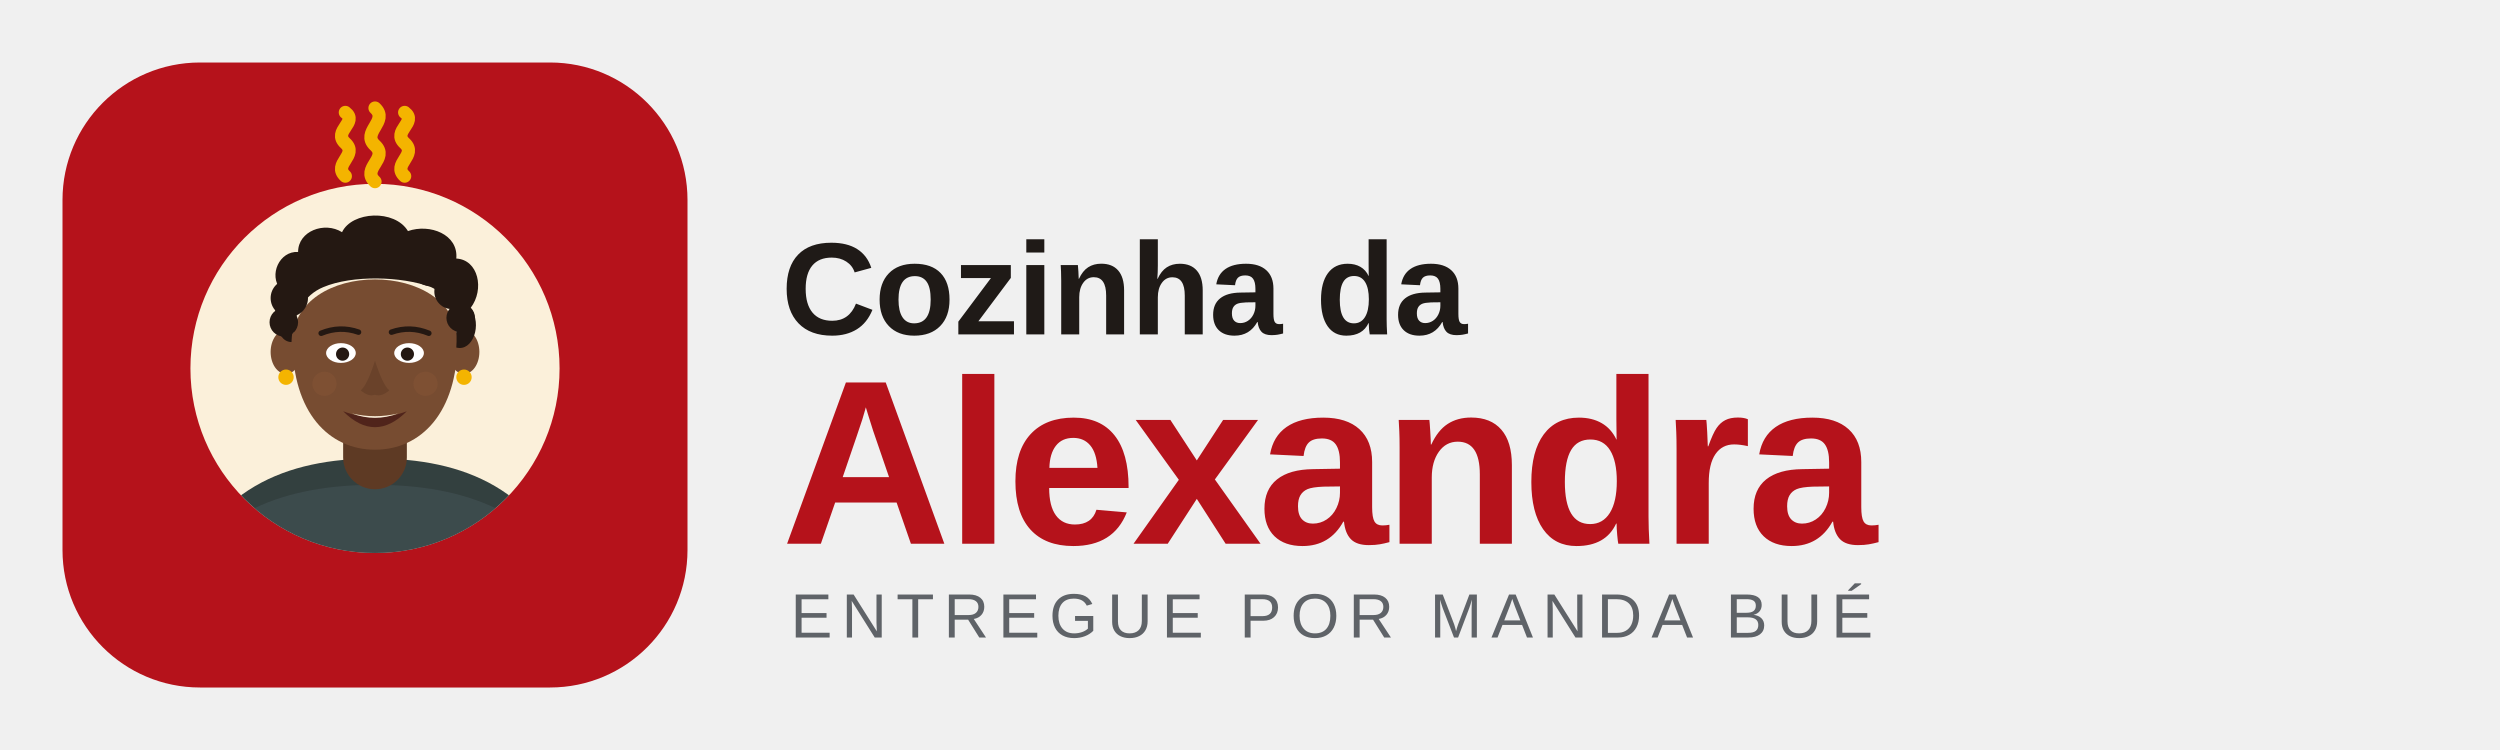
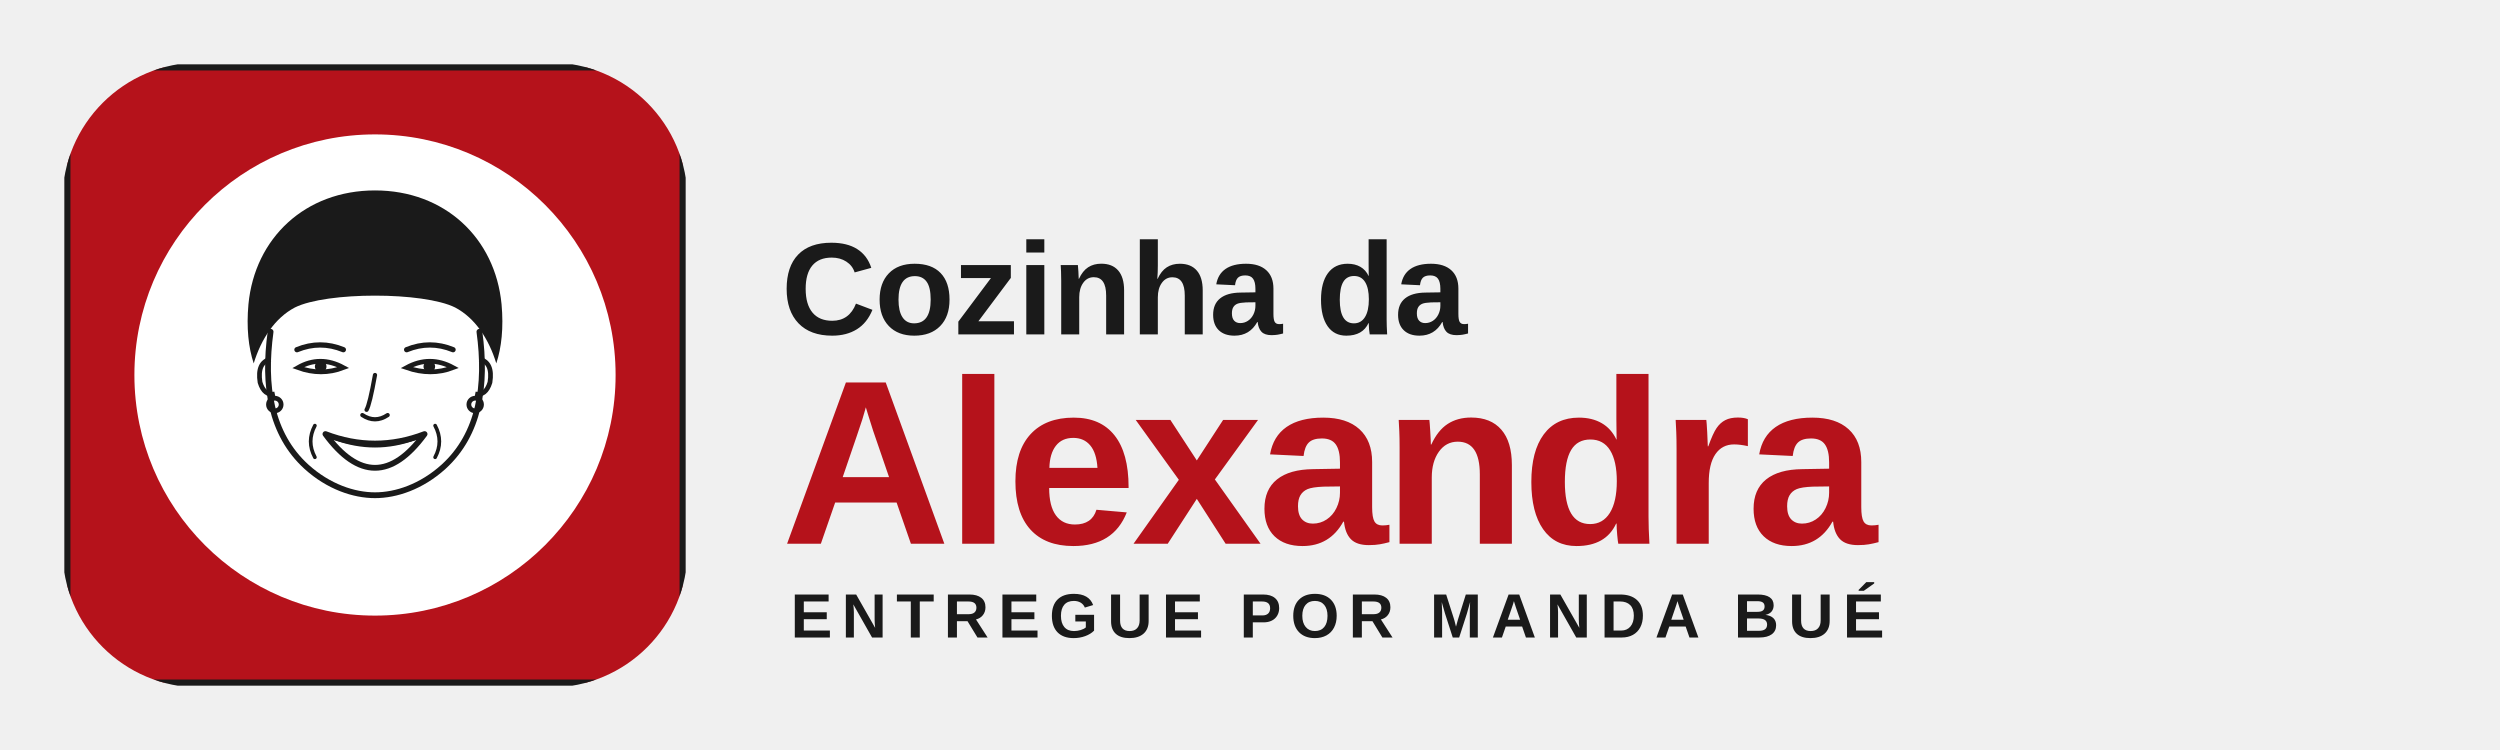
<svg xmlns="http://www.w3.org/2000/svg" width="1600" height="480" viewBox="0 0 1600 480">
  <defs>
    <clipPath id="c">
      <rect x="40" y="40" width="400" height="400" rx="88" />
    </clipPath>
  </defs>
  <g clip-path="url(#c)">
    <g transform="translate(40 40) scale(0.390625)">
-       <rect width="1024" height="1024" fill="#B5121B" />
+       <rect x="8" y="8" width="1008" height="1008" rx="150" fill="#B5121B" stroke="#1A1A1A" stroke-width="10" />
      <g transform="translate(51.2 51.2) scale(0.9)">
-         <clipPath id="prato">
-           <circle cx="512" cy="500" r="336" />
-         </clipPath>
-         <circle cx="512" cy="500" r="336" fill="#FBF0DA" />
-         <g clip-path="url(#prato)">
-           <path d="M150 905 C210 718 352 664 512 664 C672 664 814 718 874 905 Z" fill="#33403F" />
-           <path d="M150 905 C210 760 352 712 512 712 C672 712 814 760 874 905 Z" fill="#46555A" opacity="0.5" />
-           <path d="M454 566 h116 v96 a58 58 0 0 1 -116 0 Z" fill="#5E3A24" />
-           <ellipse cx="350" cy="470" rx="28" ry="40" fill="#774C31" />
-           <ellipse cx="674" cy="470" rx="28" ry="40" fill="#774C31" />
-           <circle cx="350" cy="516" r="14" fill="#F4B400" />
-           <circle cx="674" cy="516" r="14" fill="#F4B400" />
-           <path d="M362 452 C362 300 662 300 662 452 C662 580 596 648 512 648 C428 648 362 580 362 452 Z" fill="#774C31" />
-           <g fill="#241812">
-             <path d="M360 452 C330 452 322 392 340 356 C318 330 338 286 372 288 C372 250 420 232 452 252 C470 214 548 210 572 250 C612 236 664 256 660 300 C700 302 712 356 686 390 C708 420 690 470 660 462 C664 404 646 366 614 352 C560 332 470 330 418 352 C384 366 362 400 360 452 Z" />
-             <circle cx="356" cy="372" r="34" />
-             <circle cx="392" cy="322" r="34" />
-             <circle cx="440" cy="296" r="32" />
-             <circle cx="500" cy="286" r="34" />
-             <circle cx="560" cy="292" r="32" />
-             <circle cx="612" cy="318" r="32" />
-             <circle cx="652" cy="360" r="32" />
-             <circle cx="668" cy="408" r="26" />
-             <circle cx="346" cy="416" r="26" />
-           </g>
-           <path d="M414 436 Q448 422 482 434" stroke="#241812" stroke-width="10" fill="none" stroke-linecap="round" />
-           <path d="M542 434 Q576 422 610 436" stroke="#241812" stroke-width="10" fill="none" stroke-linecap="round" />
-           <ellipse cx="450" cy="472" rx="27" ry="18" fill="#FFFFFF" />
-           <ellipse cx="574" cy="472" rx="27" ry="18" fill="#FFFFFF" />
-           <circle cx="453" cy="474" r="12" fill="#241812" />
-           <circle cx="571" cy="474" r="12" fill="#241812" />
-           <path d="M512 486 Q498 530 486 540 Q500 552 512 548 Q524 552 538 540 Q526 530 512 486 Z" fill="#5E3A24" opacity="0.55" />
-           <path d="M454 578 Q512 636 570 578 Q512 600 454 578 Z" fill="#50241B" />
-           <path d="M470 582 Q512 598 554 582 Q512 592 470 582 Z" fill="#FBF0DA" />
-           <circle cx="420" cy="528" r="22" fill="#8A5636" opacity="0.4" />
-           <circle cx="604" cy="528" r="22" fill="#8A5636" opacity="0.4" />
-         </g>
-         <g fill="none" stroke="#F4B400" stroke-width="24" stroke-linecap="round">
-           <path d="M458 150 C434 128 482 112 458 90 C434 68 482 52 458 34" />
-           <path d="M512 160 C486 136 538 118 512 94 C486 70 538 50 512 26" />
-           <path d="M566 150 C542 128 590 112 566 90 C542 68 590 52 566 34" />
+         <circle cx="512" cy="512" r="438" fill="#FFFFFF" />
+         <g transform="translate(512 512) scale(0.96) translate(-600 -500)">
+           <path d="M600 150 C468 150 372 240 360 366 C356 410 360 448 370 478 C384 432 410 392 448 372 C508 342 692 342 752 372 C790 392 816 432 830 478 C840 448 844 410 840 366 C828 240 732 150 600 150 Z" fill="#1A1A1A" />
+           <path d="M402 418 C388 520 402 612 470 674 C512 712 560 728 600 728 C640 728 688 712 730 674 C798 612 812 520 798 418" fill="none" stroke="#1A1A1A" stroke-width="11" stroke-linecap="round" />
+           <path d="M402 470 q-26 6 -20 44 q8 26 28 22" fill="none" stroke="#1A1A1A" stroke-width="9" />
+           <path d="M798 470 q26 6 20 44 q-8 26 -28 22" fill="none" stroke="#1A1A1A" stroke-width="9" />
+           <circle cx="410" cy="556" r="12" fill="none" stroke="#1A1A1A" stroke-width="9" />
+           <circle cx="790" cy="556" r="12" fill="none" stroke="#1A1A1A" stroke-width="9" />
+           <path d="M452 452 Q496 434 540 452" stroke="#1A1A1A" stroke-width="10" fill="none" stroke-linecap="round" />
+           <path d="M660 452 Q704 434 748 452" stroke="#1A1A1A" stroke-width="10" fill="none" stroke-linecap="round" />
+           <path d="M454 486 Q496 462 540 486 Q498 502 454 486 Z" fill="none" stroke="#1A1A1A" stroke-width="9" />
+           <path d="M660 486 Q704 462 748 486 Q706 502 660 486 Z" fill="none" stroke="#1A1A1A" stroke-width="9" />
+           <circle cx="497" cy="484" r="11" fill="#1A1A1A" />
+           <circle cx="703" cy="484" r="11" fill="#1A1A1A" />
+           <path d="M600 500 Q590 556 584 566" stroke="#1A1A1A" stroke-width="8" fill="none" stroke-linecap="round" />
+           <path d="M576 576 Q600 592 624 576" stroke="#1A1A1A" stroke-width="8" fill="none" stroke-linecap="round" />
+           <path d="M506 612 Q600 648 694 612 Q600 740 506 612 Z" fill="#FFFFFF" stroke="#1A1A1A" stroke-width="11" stroke-linejoin="round" />
+           <path d="M524 620 Q600 648 676 620" stroke="#1A1A1A" stroke-width="7" fill="none" />
+           <path d="M486 596 Q470 626 486 656" stroke="#1A1A1A" stroke-width="7" fill="none" stroke-linecap="round" />
+           <path d="M714 596 Q730 626 714 656" stroke="#1A1A1A" stroke-width="7" fill="none" stroke-linecap="round" />
        </g>
      </g>
    </g>
  </g>
-   <text x="500" y="214" font-family="Liberation Sans, Arial, Helvetica, sans-serif" font-weight="600" font-size="84" fill="#1F1A17" letter-spacing="-1">Cozinha da</text>
+   <text x="500" y="214" font-family="Liberation Sans, Arial, Helvetica, sans-serif" font-weight="600" font-size="84" fill="#1A1A1A" letter-spacing="-1">Cozinha da</text>
  <text x="500" y="348" font-family="Liberation Sans, Arial, Helvetica, sans-serif" font-weight="800" font-size="150" fill="#B5121B" letter-spacing="-3">Alexandra</text>
-   <text x="506" y="408" font-family="Liberation Sans, Arial, Helvetica, sans-serif" font-size="40" fill="#5F6368" letter-spacing="6">ENTREGUE POR MANDA BUÉ</text>
+   <text x="506" y="408" font-family="Liberation Sans, Arial, Helvetica, sans-serif" font-weight="600" font-size="40" fill="#1A1A1A" letter-spacing="6">ENTREGUE POR MANDA BUÉ</text>
</svg>
